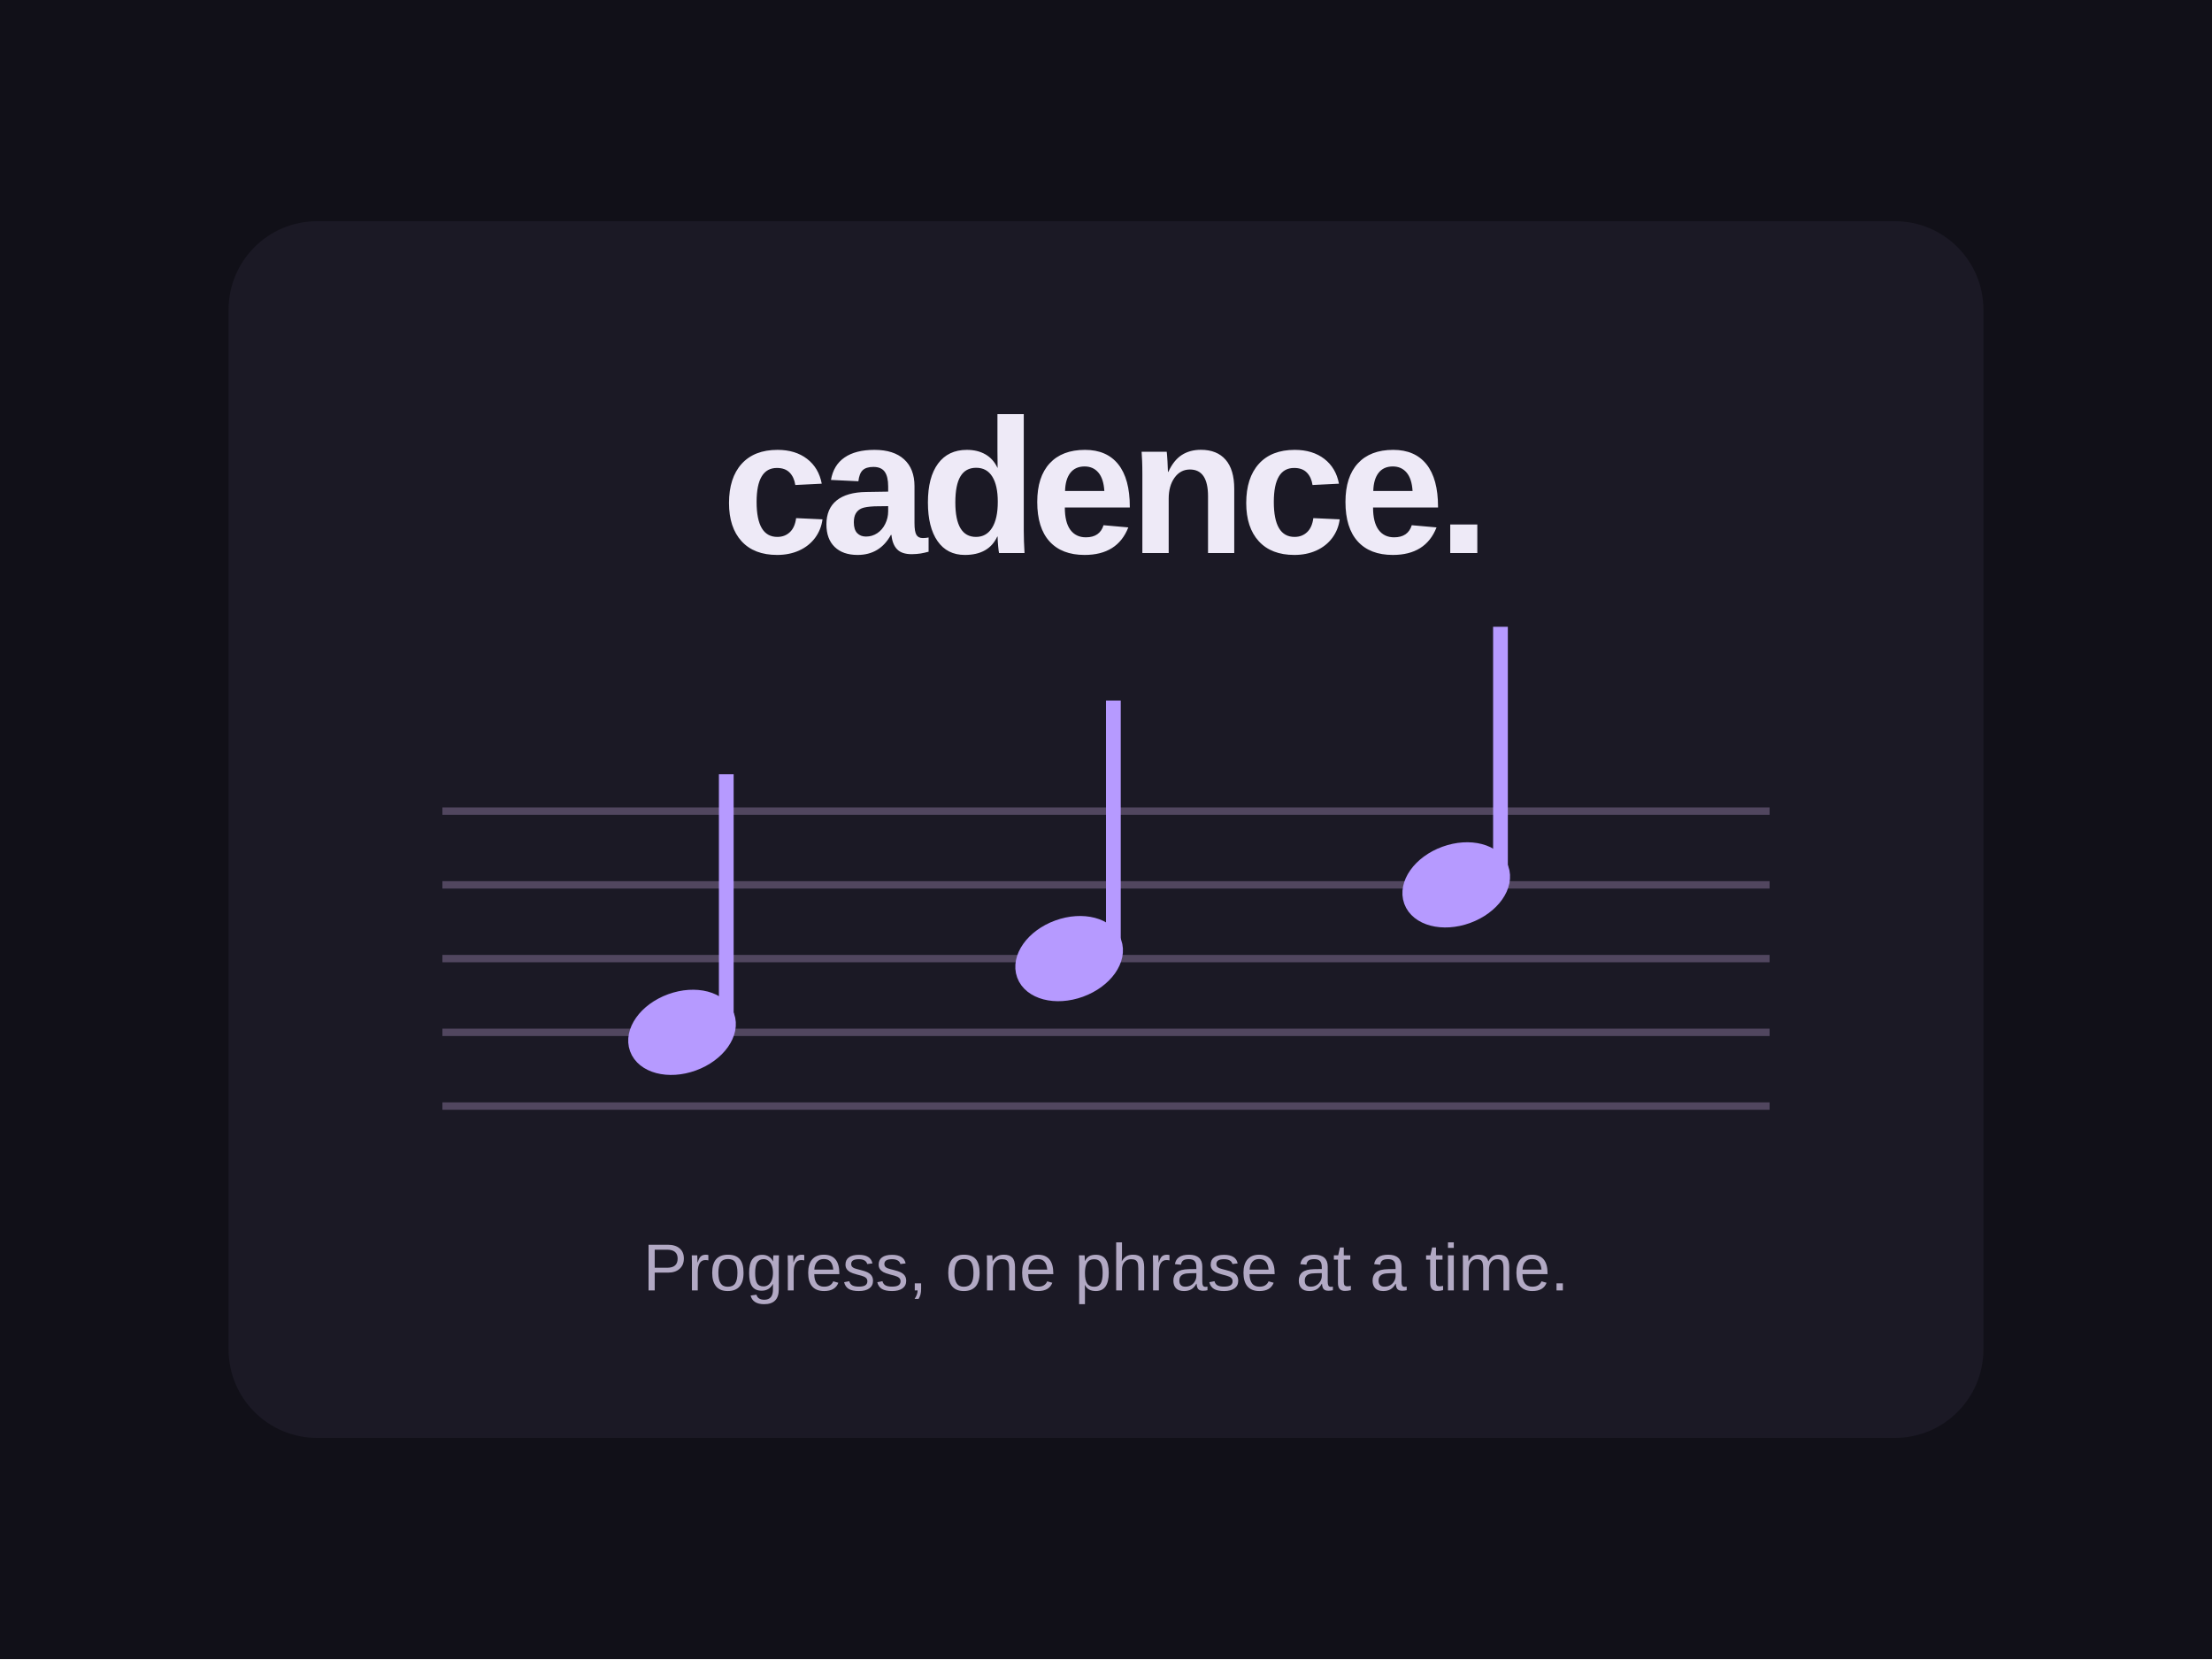
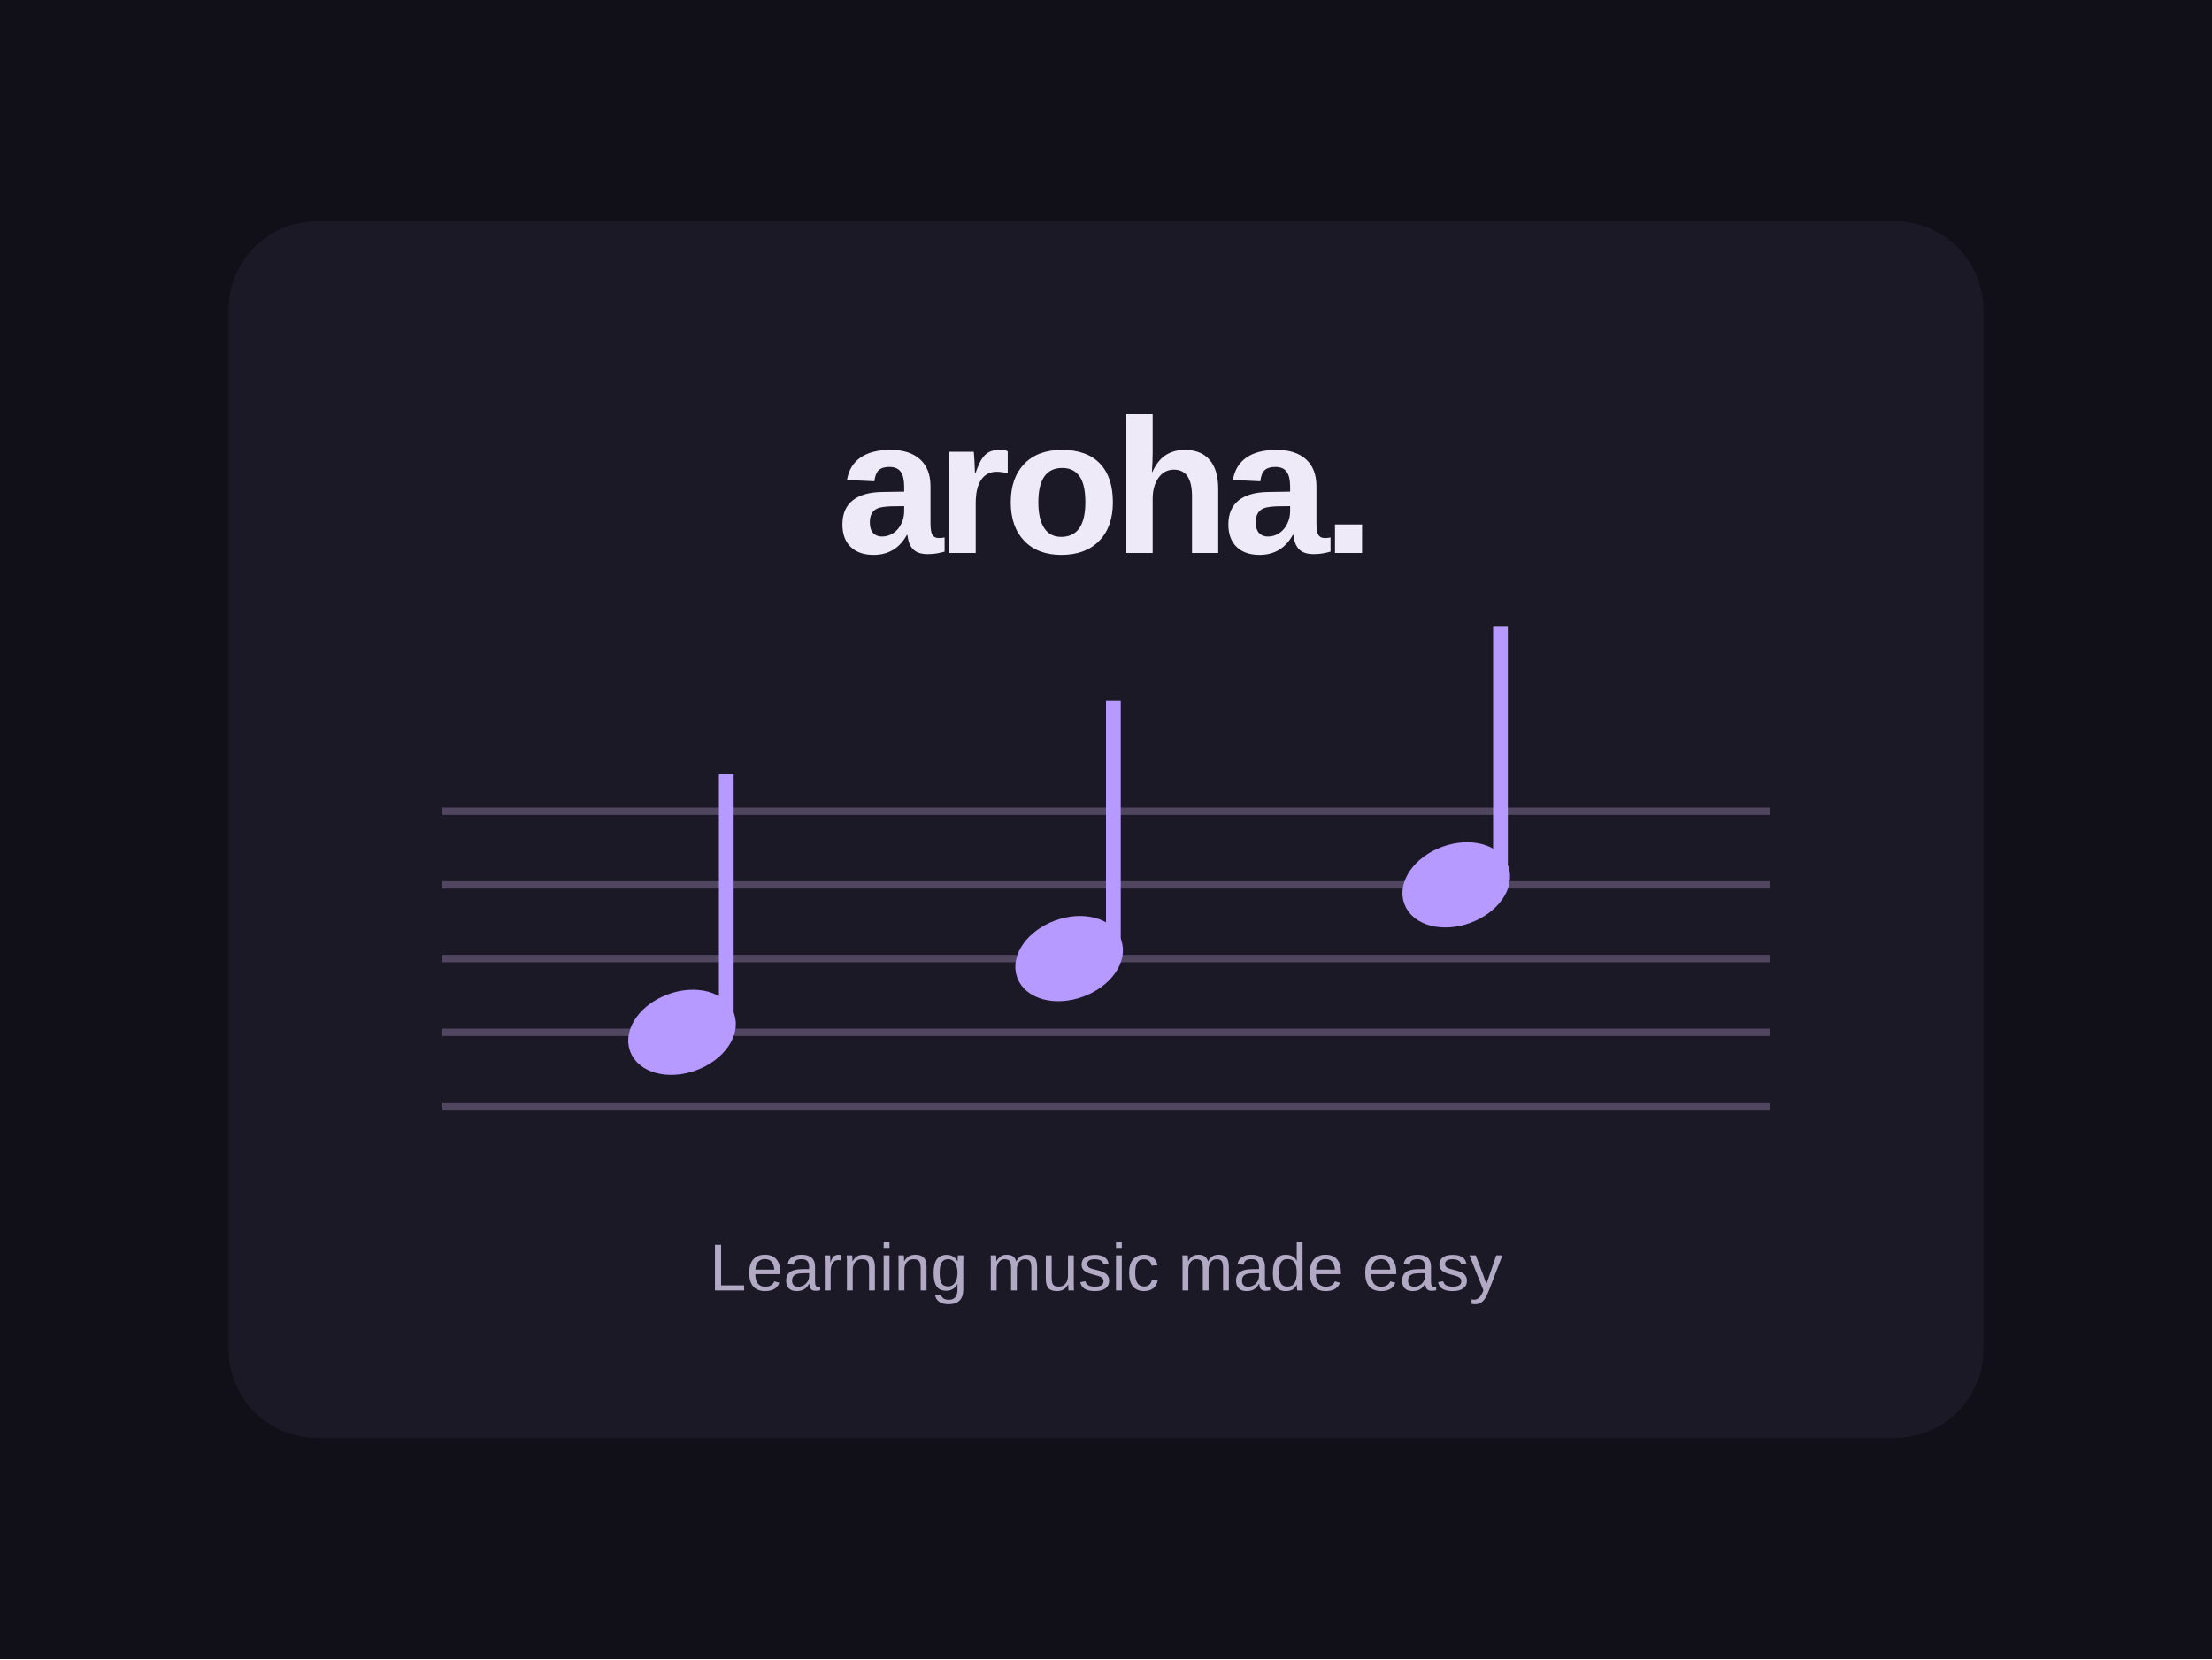
- <svg xmlns="http://www.w3.org/2000/svg" role="img" aria-labelledby="cadence-title cadence-description" width="600" height="450" viewBox="0 0 600 450">
+ <svg xmlns="http://www.w3.org/2000/svg" role="img" aria-labelledby="aroha-title aroha-description" width="600" height="450" viewBox="0 0 600 450">
  <rect width="600" height="450" fill="#111018" />
  <rect x="62" y="60" width="476" height="330" rx="24" fill="#1b1925" />
-   <text x="300" y="150" text-anchor="middle" font-family="Arial, sans-serif" font-size="52" font-weight="700" letter-spacing="-2" fill="#eeeaf7">cadence.</text>
+   <text x="300" y="150" text-anchor="middle" font-family="Arial, sans-serif" font-size="52" font-weight="700" letter-spacing="-2" fill="#eeeaf7">aroha.</text>
  <g stroke="#51465f" stroke-width="2">
    <path d="M120 220H480M120 240H480M120 260H480M120 280H480M120 300H480" />
  </g>
  <g fill="#b69aff" stroke="#b69aff" stroke-width="4">
    <ellipse cx="185" cy="280" rx="13" ry="9" transform="rotate(-20 185 280)" />
    <path d="M197 277V210" />
    <ellipse cx="290" cy="260" rx="13" ry="9" transform="rotate(-20 290 260)" />
    <path d="M302 257V190" />
    <ellipse cx="395" cy="240" rx="13" ry="9" transform="rotate(-20 395 240)" />
    <path d="M407 237V170" />
  </g>
-   <text x="300" y="350" text-anchor="middle" font-family="Arial, sans-serif" font-size="18" fill="#b2a9c4">Progress, one phrase at a time.</text>
+   <text x="300" y="350" text-anchor="middle" font-family="Arial, sans-serif" font-size="18" fill="#b2a9c4">Learning music made easy</text>
</svg>
